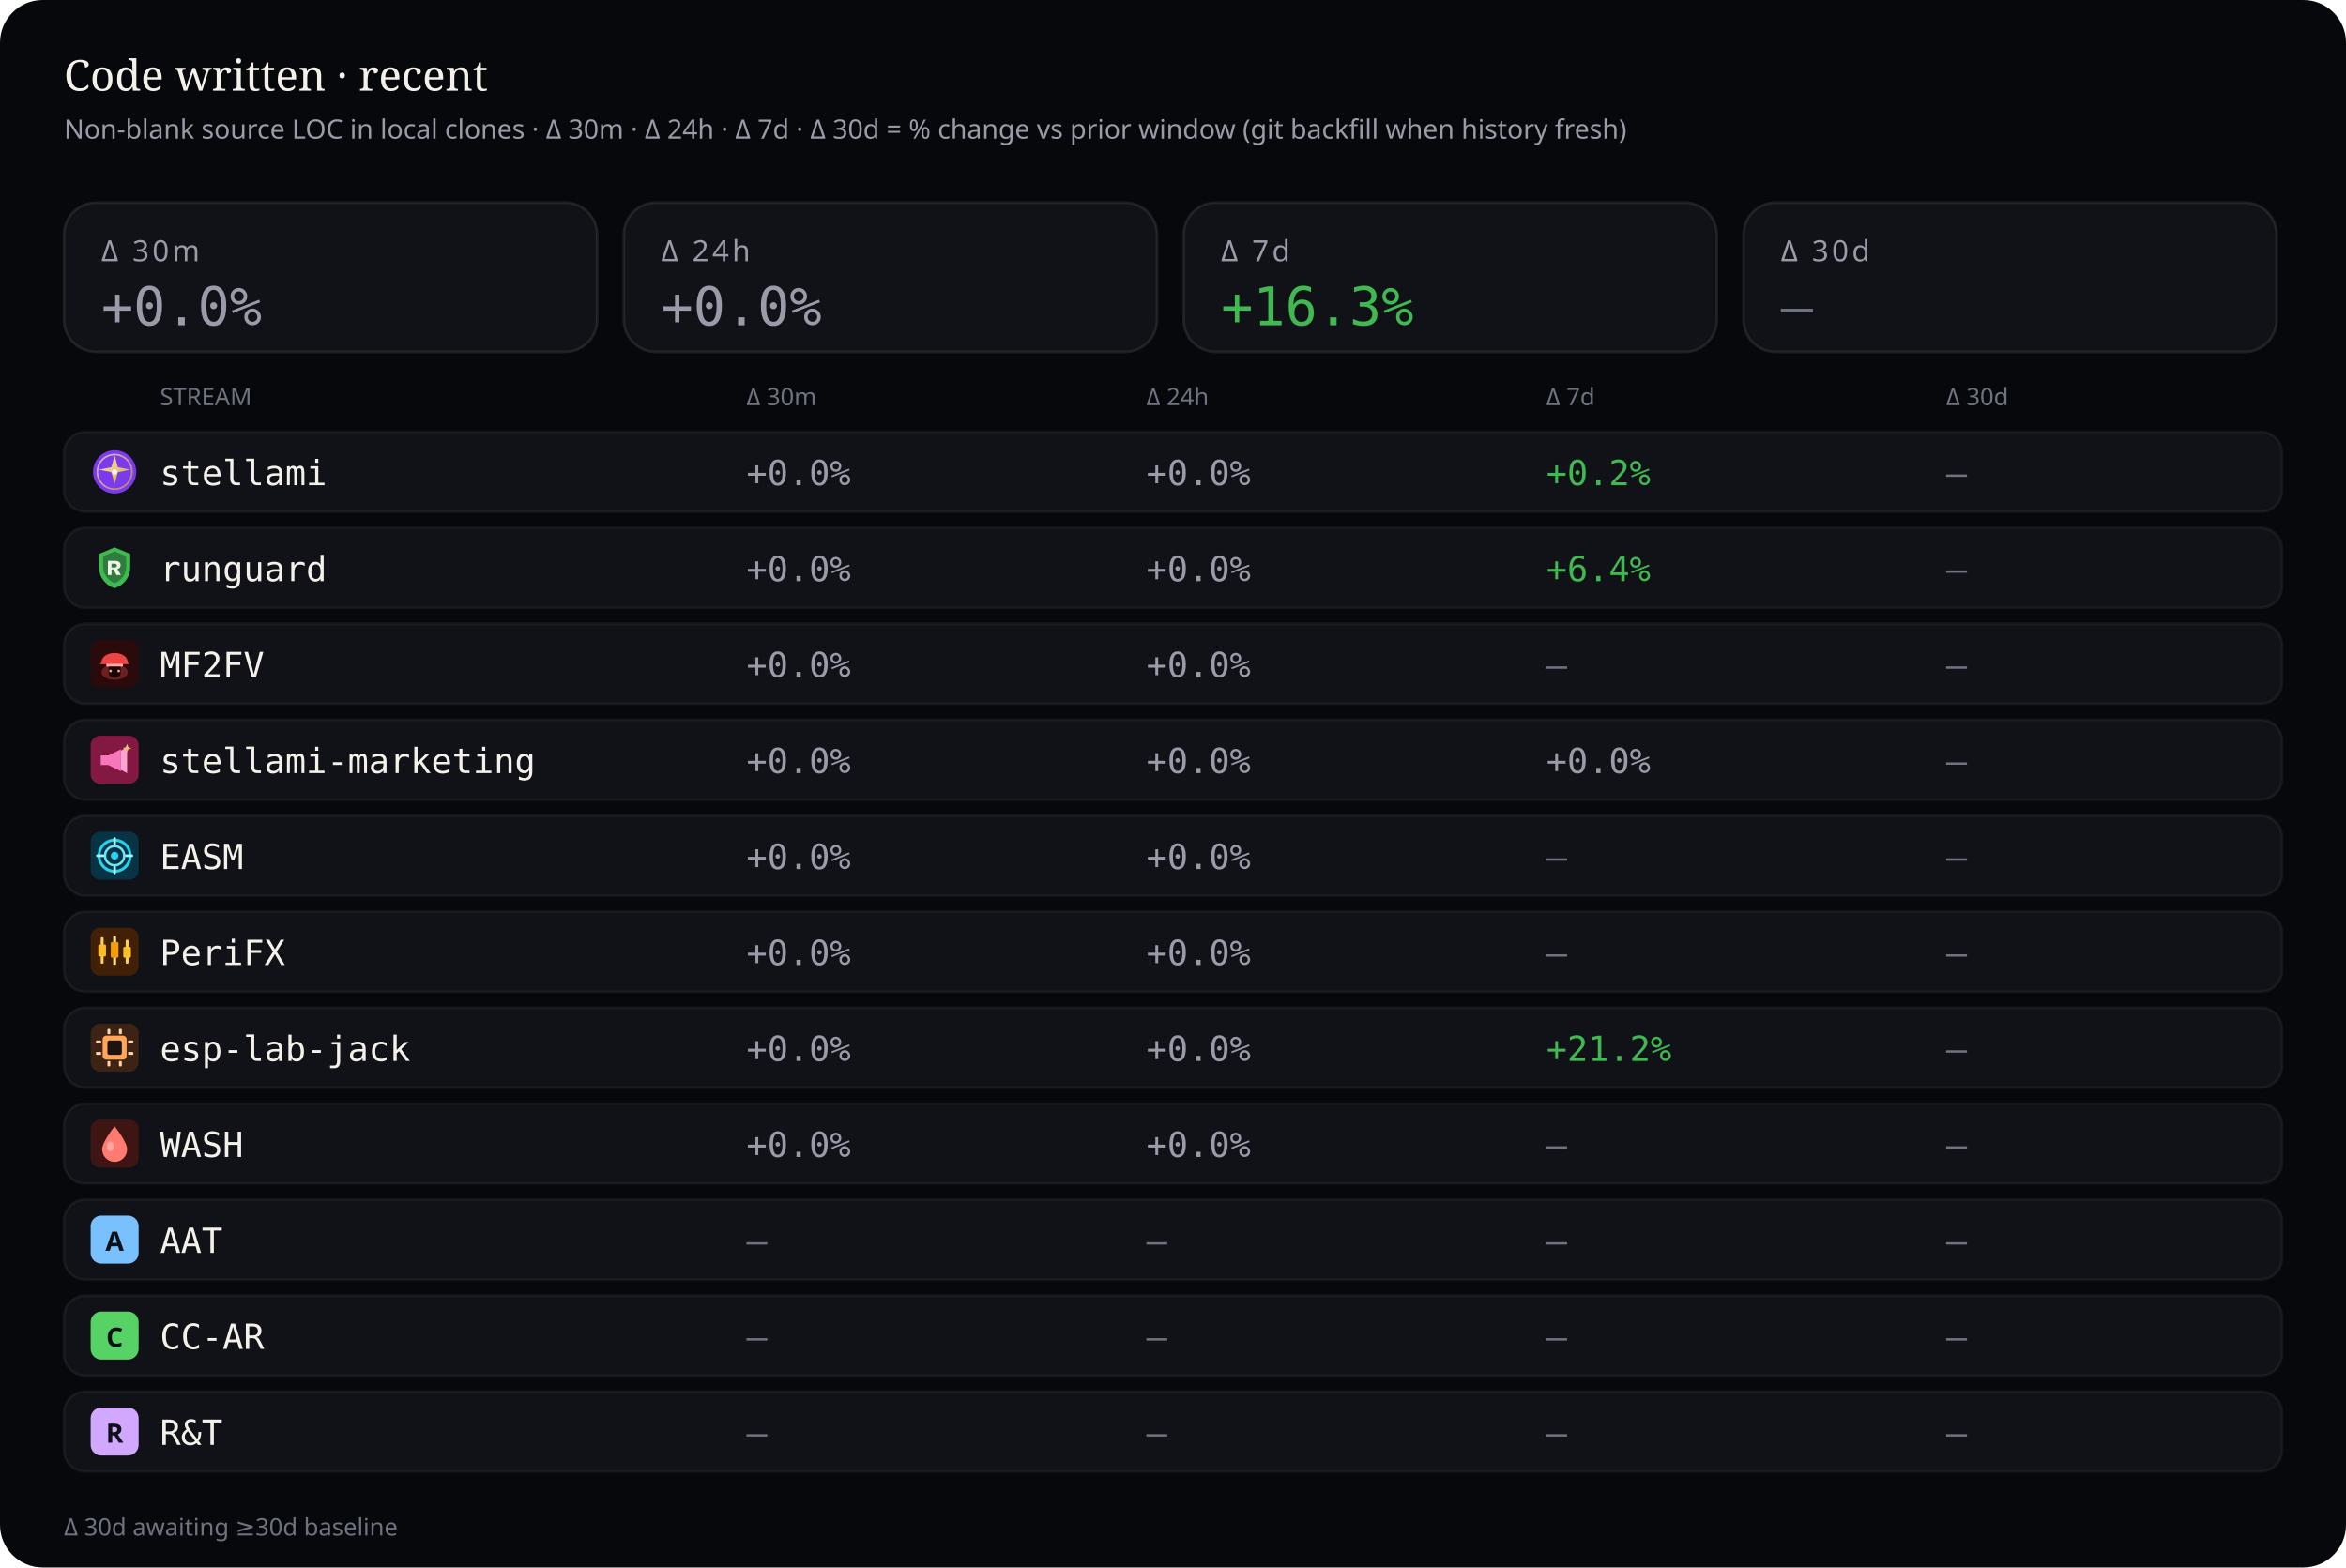
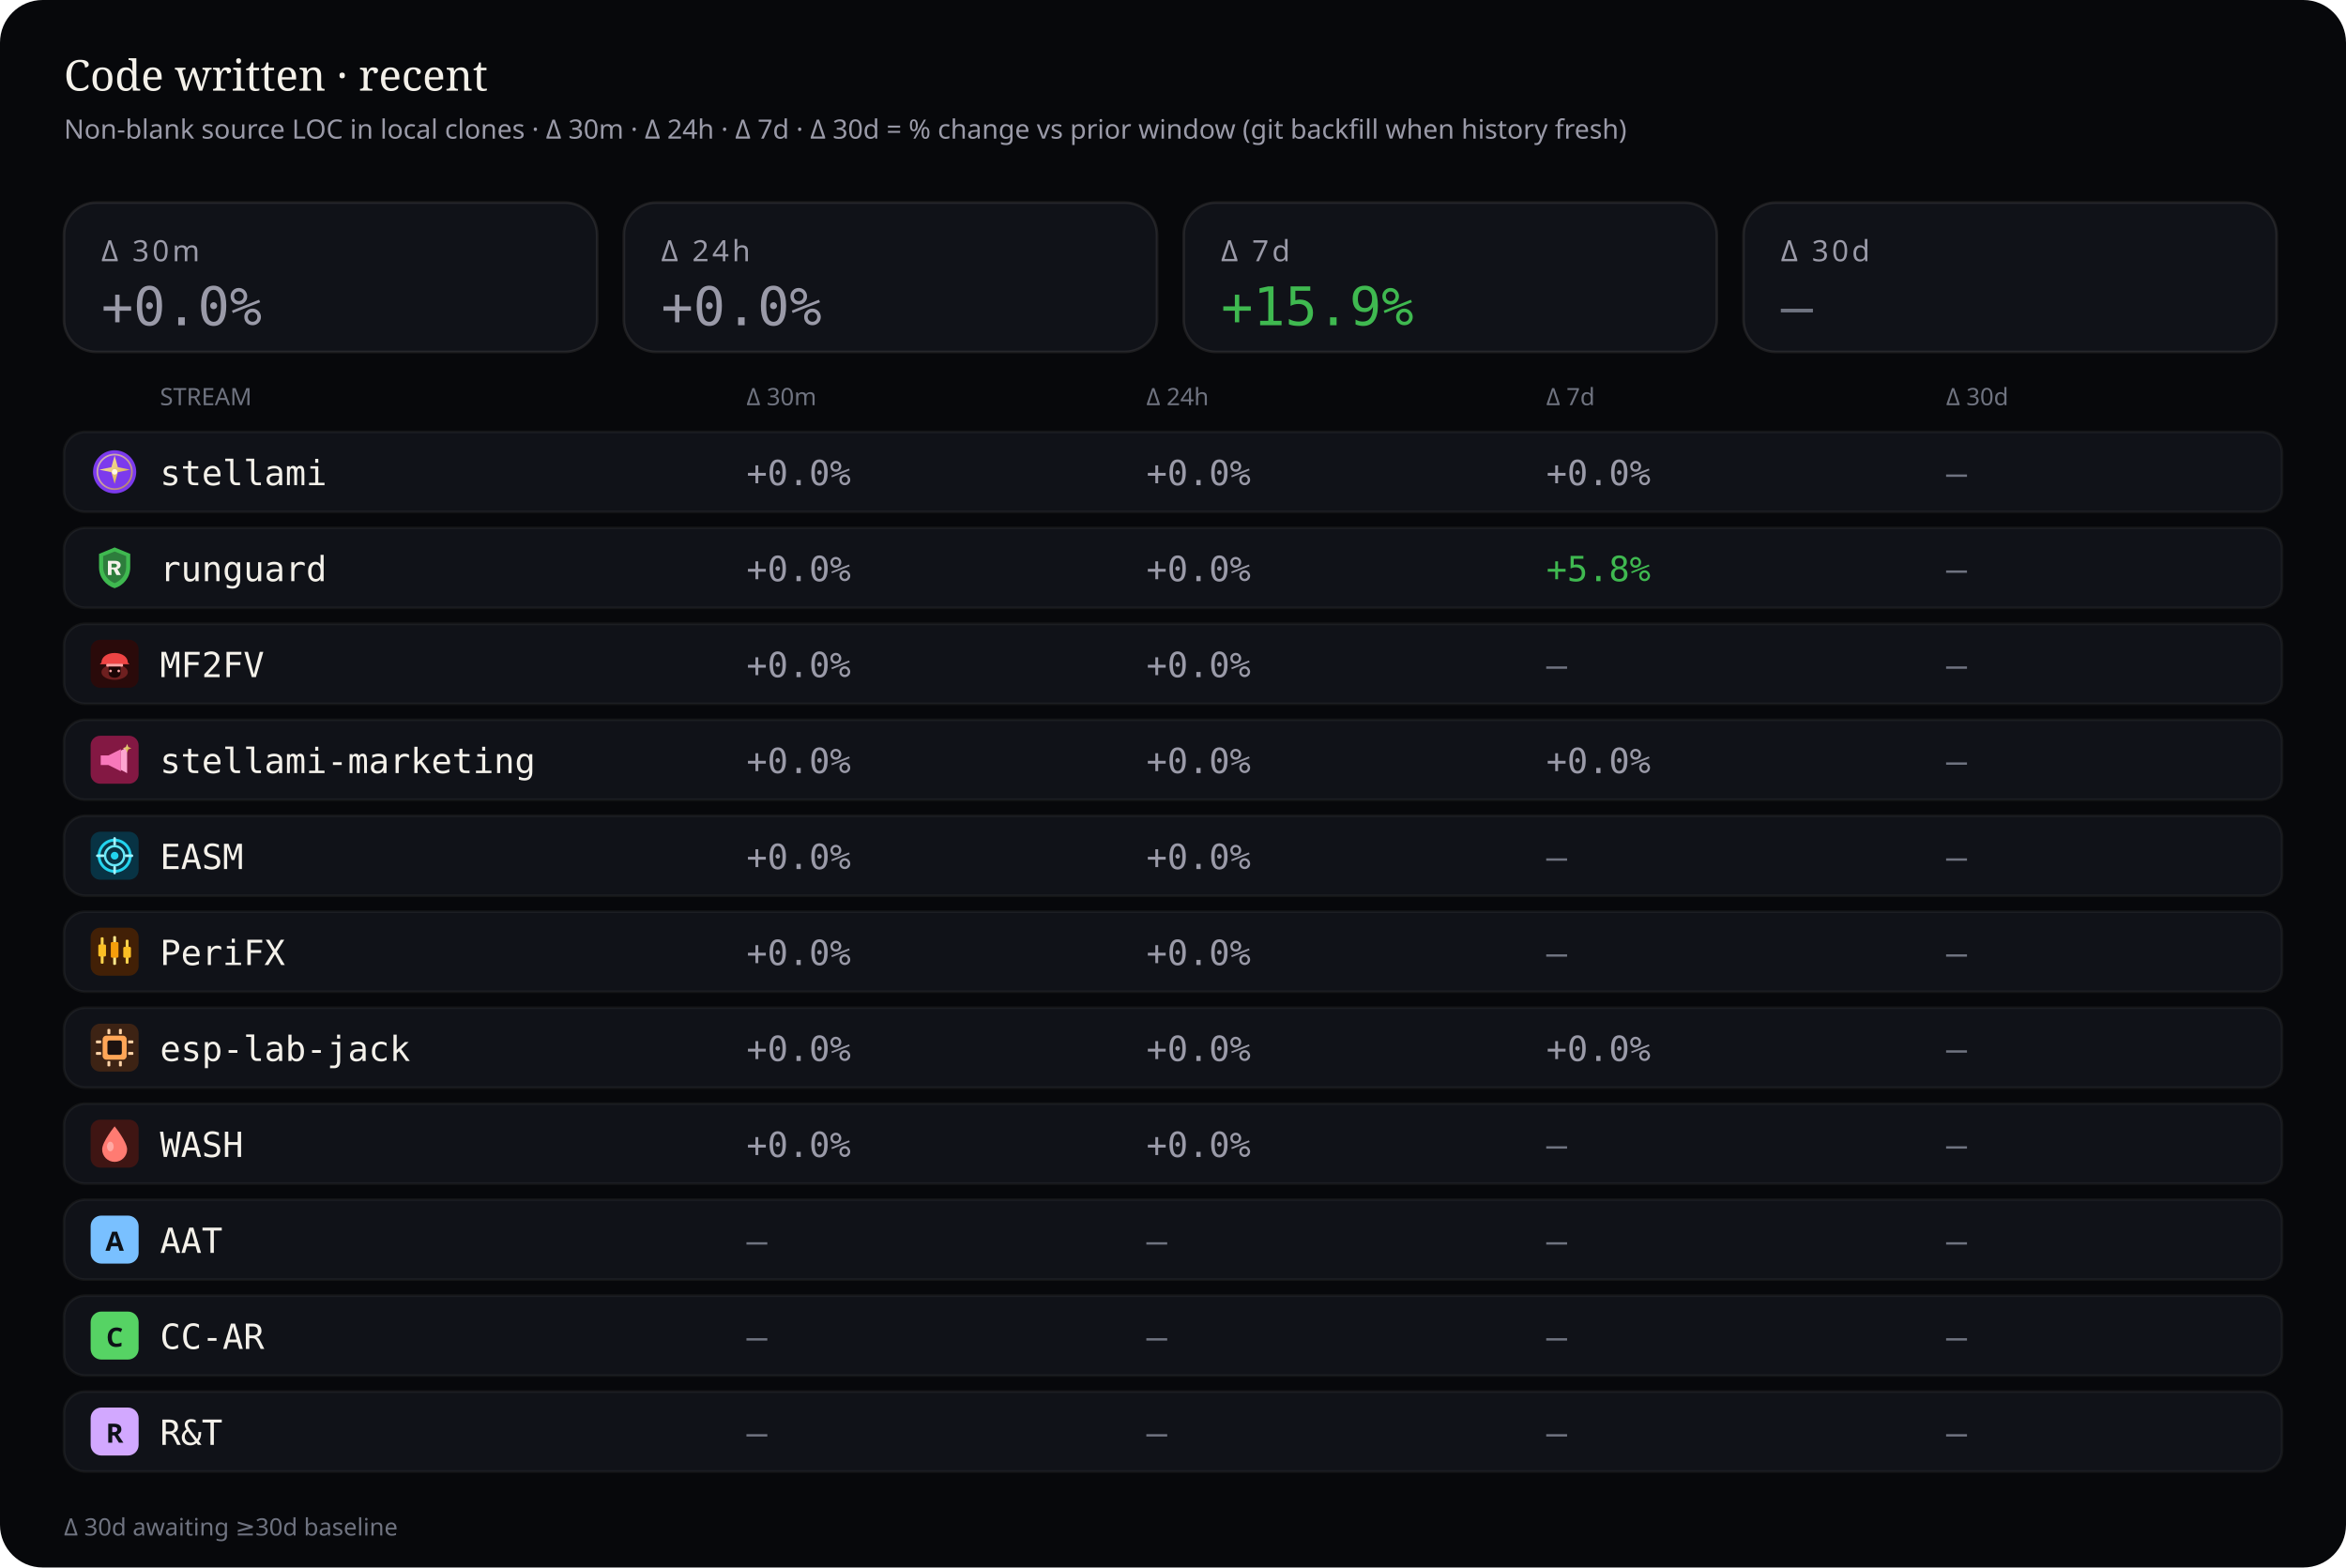
<svg xmlns="http://www.w3.org/2000/svg" viewBox="0 0 880 588" width="880" height="588" role="img" aria-label="Source code deltas — 30 minutes, 24 hours, 7 days, and 30 days">
  <rect width="880" height="588" rx="16" fill="#07080b" />
  <text x="24" y="34" fill="#f4f1ea" font-size="16" font-family="ui-serif, Georgia, serif">Code written · recent</text>
  <text x="24" y="52" fill="#9a9aa8" font-size="10" font-family="ui-sans-serif, system-ui, sans-serif">Non-blank source LOC in local clones · Δ 30m · Δ 24h · Δ 7d · Δ 30d = % change vs prior window (git backfill when history fresh)</text>
  <rect x="24" y="76" width="200" height="56" rx="12" fill="#101218" stroke="rgba(232,228,214,0.10)" />
  <text x="38" y="98" fill="#9a9aa8" font-size="11" font-family="ui-sans-serif, system-ui, sans-serif" letter-spacing="1.2">Δ 30m</text>
  <text x="38" y="122" fill="#9a9aa8" font-size="20" font-family="ui-monospace, SFMono-Regular, monospace">+0.0%</text>
  <rect x="234" y="76" width="200" height="56" rx="12" fill="#101218" stroke="rgba(232,228,214,0.10)" />
  <text x="248" y="98" fill="#9a9aa8" font-size="11" font-family="ui-sans-serif, system-ui, sans-serif" letter-spacing="1.2">Δ 24h</text>
  <text x="248" y="122" fill="#9a9aa8" font-size="20" font-family="ui-monospace, SFMono-Regular, monospace">+0.0%</text>
  <rect x="444" y="76" width="200" height="56" rx="12" fill="#101218" stroke="rgba(232,228,214,0.10)" />
  <text x="458" y="98" fill="#9a9aa8" font-size="11" font-family="ui-sans-serif, system-ui, sans-serif" letter-spacing="1.2">Δ 7d</text>
-   <text x="458" y="122" fill="#3fb950" font-size="20" font-family="ui-monospace, SFMono-Regular, monospace">+16.3%</text>
+   <text x="458" y="122" fill="#3fb950" font-size="20" font-family="ui-monospace, SFMono-Regular, monospace">+15.9%</text>
  <rect x="654" y="76" width="200" height="56" rx="12" fill="#101218" stroke="rgba(232,228,214,0.10)" />
  <text x="668" y="98" fill="#9a9aa8" font-size="11" font-family="ui-sans-serif, system-ui, sans-serif" letter-spacing="1.2">Δ 30d</text>
  <text x="668" y="122" fill="#6f7380" font-size="20" font-family="ui-monospace, SFMono-Regular, monospace">—</text>
  <text x="60" y="152" fill="#6f7380" font-size="9" font-family="ui-sans-serif, system-ui, sans-serif">STREAM</text>
  <text x="280" y="152" fill="#6f7380" font-size="9" font-family="ui-sans-serif, system-ui, sans-serif">Δ 30m</text>
  <text x="430" y="152" fill="#6f7380" font-size="9" font-family="ui-sans-serif, system-ui, sans-serif">Δ 24h</text>
  <text x="580" y="152" fill="#6f7380" font-size="9" font-family="ui-sans-serif, system-ui, sans-serif">Δ 7d</text>
  <text x="730" y="152" fill="#6f7380" font-size="9" font-family="ui-sans-serif, system-ui, sans-serif">Δ 30d</text>
  <rect x="24" y="162" width="832" height="30" rx="8" fill="#101218" stroke="rgba(232,228,214,0.06)" />
  <g id="stream_logo_stellami" class="stream_logo" data-stream="stellami" transform="translate(34.0,168.0) scale(0.9)" opacity="1.0">
    <defs>
      <linearGradient id="stream_logo_stellami-stellami-gold" x1="0%" y1="0%" x2="100%" y2="100%">
        <stop offset="0%" stop-color="#f5e6a8" />
        <stop offset="55%" stop-color="#e8c57a" />
        <stop offset="100%" stop-color="#c9a227" />
      </linearGradient>
    </defs>
    <circle cx="10" cy="10" r="9" fill="#7c3aed" />
    <circle cx="10" cy="10" r="7.2" fill="none" stroke="url(#stream_logo_stellami-stellami-gold)" stroke-width="0.7" opacity=".7" />
    <path fill="url(#stream_logo_stellami-stellami-gold)" d="M10 3.2 L11.35 8.05 L16.4 9.1 L11.35 10.15 L10 15 L8.65 10.15 L3.6 9.1 L8.65 8.05 Z" />
    <circle cx="10" cy="10" r="1.15" fill="#fff8e8" />
  </g>
  <use class="stream_logo" data-stream="stellami" href="#stream_logo_stellami" x="34.0" y="168.0" width="18" height="18" opacity="0" />
  <text x="60" y="182" fill="#f4f1ea" font-size="13" font-family="ui-monospace, SFMono-Regular, monospace">stellami</text>
  <text x="280" y="182" fill="#9a9aa8" font-size="13" font-family="ui-monospace, SFMono-Regular, monospace">+0.0%</text>
  <text x="430" y="182" fill="#9a9aa8" font-size="13" font-family="ui-monospace, SFMono-Regular, monospace">+0.0%</text>
-   <text x="580" y="182" fill="#3fb950" font-size="13" font-family="ui-monospace, SFMono-Regular, monospace">+0.2%</text>
+   <text x="580" y="182" fill="#9a9aa8" font-size="13" font-family="ui-monospace, SFMono-Regular, monospace">+0.0%</text>
  <text x="730" y="182" fill="#6f7380" font-size="13" font-family="ui-monospace, SFMono-Regular, monospace">—</text>
  <rect x="24" y="198" width="832" height="30" rx="8" fill="#101218" stroke="rgba(232,228,214,0.06)" />
  <g id="stream_logo_runguard" class="stream_logo" data-stream="runguard" transform="translate(34.0,204.0) scale(0.9)" opacity="1.0">
    <path fill="#3fb950" d="M10 1.5 L16.5 4.2 V9.8 C16.5 14.1 13.6 17.4 10 18.5 C6.4 17.4 3.5 14.1 3.5 9.8 V4.2 Z" />
    <path fill="#0d1117" fill-opacity=".35" d="M10 3.2 L14.8 5.1 V9.7 C14.8 12.9 12.6 15.4 10 16.4 C7.4 15.4 5.2 12.9 5.2 9.7 V5.1 Z" />
    <path fill="#f4f1ea" d="M7.2 7.1h3.1c1.35 0 2.2.7 2.2 1.75 0 .85-.5 1.45-1.35 1.65L12.6 13h-1.85l-1.2-2.35H8.7V13H7.2V7.1zm1.5 1.2v1.55h1.35c.55 0 .9-.28.9-.75s-.35-.8-.9-.8H8.7z" />
  </g>
  <use class="stream_logo" data-stream="runguard" href="#stream_logo_runguard" x="34.0" y="204.0" width="18" height="18" opacity="0" />
  <text x="60" y="218" fill="#f4f1ea" font-size="13" font-family="ui-monospace, SFMono-Regular, monospace">runguard</text>
  <text x="280" y="218" fill="#9a9aa8" font-size="13" font-family="ui-monospace, SFMono-Regular, monospace">+0.0%</text>
  <text x="430" y="218" fill="#9a9aa8" font-size="13" font-family="ui-monospace, SFMono-Regular, monospace">+0.0%</text>
-   <text x="580" y="218" fill="#3fb950" font-size="13" font-family="ui-monospace, SFMono-Regular, monospace">+6.4%</text>
+   <text x="580" y="218" fill="#3fb950" font-size="13" font-family="ui-monospace, SFMono-Regular, monospace">+5.8%</text>
  <text x="730" y="218" fill="#6f7380" font-size="13" font-family="ui-monospace, SFMono-Regular, monospace">—</text>
  <rect x="24" y="234" width="832" height="30" rx="8" fill="#101218" stroke="rgba(232,228,214,0.06)" />
  <g id="stream_logo_mf2fv" class="stream_logo" data-stream="mf2fv" transform="translate(34.0,240.0) scale(0.9)" opacity="1.0">
    <rect width="20" height="20" rx="4" fill="#2a0a0a" />
    <ellipse cx="10" cy="13.5" rx="5.5" ry="3.2" fill="#ef4444" opacity=".35" />
    <path fill="#ef4444" d="M4.5 9.5 C4.5 7.2 6.8 5.5 10 5.5 S15.5 7.2 15.5 9.5 L16.2 10.2 H3.8 Z" />
    <rect x="6.5" y="10" width="7" height="1.2" rx="0.4" fill="#fca5a5" />
    <path fill="#1a0505" d="M7.5 11.2 h5 v2.8 c0 1-1.1 1.8-2.5 1.8 s-2.5-.8-2.5-1.8 v-2.8z" />
    <circle cx="8.3" cy="13" r="0.55" fill="#fca5a5" />
    <circle cx="11.7" cy="13" r="0.55" fill="#fca5a5" />
  </g>
  <use class="stream_logo" data-stream="mf2fv" href="#stream_logo_mf2fv" x="34.0" y="240.0" width="18" height="18" opacity="0" />
  <text x="60" y="254" fill="#f4f1ea" font-size="13" font-family="ui-monospace, SFMono-Regular, monospace">MF2FV</text>
  <text x="280" y="254" fill="#9a9aa8" font-size="13" font-family="ui-monospace, SFMono-Regular, monospace">+0.0%</text>
  <text x="430" y="254" fill="#9a9aa8" font-size="13" font-family="ui-monospace, SFMono-Regular, monospace">+0.0%</text>
  <text x="580" y="254" fill="#6f7380" font-size="13" font-family="ui-monospace, SFMono-Regular, monospace">—</text>
  <text x="730" y="254" fill="#6f7380" font-size="13" font-family="ui-monospace, SFMono-Regular, monospace">—</text>
  <rect x="24" y="270" width="832" height="30" rx="8" fill="#101218" stroke="rgba(232,228,214,0.06)" />
  <g id="stream_logo_stellami-marketing" class="stream_logo" data-stream="stellami-marketing" transform="translate(34.0,276.0) scale(0.9)" opacity="1.0">
    <defs>
      <linearGradient id="stream_logo_stellami-marketing-smkt-gold" x1="0%" y1="0%" x2="100%" y2="100%">
        <stop offset="0%" stop-color="#f5e6a8" />
        <stop offset="100%" stop-color="#c9a227" />
      </linearGradient>
    </defs>
    <rect width="20" height="20" rx="4" fill="#831843" />
    <path fill="#f778ba" d="M4.2 8.2h3.2l5.2-2.6v9.2l-5.2-2.6H4.2z" />
    <path fill="#fda4d0" d="M12.6 6.2l2.6-1.4v10.8l-2.6-1.4z" />
    <path fill="url(#stream_logo_stellami-marketing-smkt-gold)" d="M15.2 3.4 L15.7 4.7 L17 5.2 L15.7 5.7 L15.2 7 L14.7 5.7 L13.4 5.2 L14.7 4.7 Z" />
  </g>
  <use class="stream_logo" data-stream="stellami-marketing" href="#stream_logo_stellami-marketing" x="34.0" y="276.0" width="18" height="18" opacity="0" />
  <text x="60" y="290" fill="#f4f1ea" font-size="13" font-family="ui-monospace, SFMono-Regular, monospace">stellami-marketing</text>
  <text x="280" y="290" fill="#9a9aa8" font-size="13" font-family="ui-monospace, SFMono-Regular, monospace">+0.0%</text>
  <text x="430" y="290" fill="#9a9aa8" font-size="13" font-family="ui-monospace, SFMono-Regular, monospace">+0.0%</text>
  <text x="580" y="290" fill="#9a9aa8" font-size="13" font-family="ui-monospace, SFMono-Regular, monospace">+0.0%</text>
  <text x="730" y="290" fill="#6f7380" font-size="13" font-family="ui-monospace, SFMono-Regular, monospace">—</text>
  <rect x="24" y="306" width="832" height="30" rx="8" fill="#101218" stroke="rgba(232,228,214,0.06)" />
  <g id="stream_logo_easm" class="stream_logo" data-stream="easm" transform="translate(34.0,312.0) scale(0.9)" opacity="1.0">
    <rect width="20" height="20" rx="4" fill="#083344" />
    <circle cx="10" cy="10" r="6.5" fill="none" stroke="#22d3ee" stroke-width="1.2" />
    <circle cx="10" cy="10" r="4" fill="none" stroke="#67e8f9" stroke-width="1" />
    <circle cx="10" cy="10" r="1.6" fill="#22d3ee" />
    <path d="M10 2.8 V5.2 M10 14.8 V17.2 M2.8 10 H5.2 M14.8 10 H17.2" stroke="#a5f3fc" stroke-width="1.1" stroke-linecap="round" />
  </g>
  <use class="stream_logo" data-stream="easm" href="#stream_logo_easm" x="34.0" y="312.0" width="18" height="18" opacity="0" />
  <text x="60" y="326" fill="#f4f1ea" font-size="13" font-family="ui-monospace, SFMono-Regular, monospace">EASM</text>
  <text x="280" y="326" fill="#9a9aa8" font-size="13" font-family="ui-monospace, SFMono-Regular, monospace">+0.0%</text>
  <text x="430" y="326" fill="#9a9aa8" font-size="13" font-family="ui-monospace, SFMono-Regular, monospace">+0.0%</text>
  <text x="580" y="326" fill="#6f7380" font-size="13" font-family="ui-monospace, SFMono-Regular, monospace">—</text>
  <text x="730" y="326" fill="#6f7380" font-size="13" font-family="ui-monospace, SFMono-Regular, monospace">—</text>
  <rect x="24" y="342" width="832" height="30" rx="8" fill="#101218" stroke="rgba(232,228,214,0.06)" />
  <g id="stream_logo_peri" class="stream_logo" data-stream="peri" transform="translate(34.0,348.0) scale(0.9)" opacity="1.0">
    <rect width="20" height="20" rx="4" fill="#422006" />
    <rect x="4.2" y="4" width="1.2" height="11" rx="0.4" fill="#fcd34d" />
    <rect x="3.2" y="7" width="3.2" height="5" rx="0.5" fill="#fbbf24" />
    <rect x="9.4" y="3.5" width="1.2" height="12" rx="0.4" fill="#fde68a" />
    <rect x="8.4" y="6" width="3.2" height="6.5" rx="0.5" fill="#f59e0b" />
    <rect x="14.6" y="5" width="1.2" height="10" rx="0.4" fill="#fcd34d" />
    <rect x="13.6" y="8" width="3.2" height="4.5" rx="0.5" fill="#fbbf24" />
  </g>
  <use class="stream_logo" data-stream="peri" href="#stream_logo_peri" x="34.0" y="348.0" width="18" height="18" opacity="0" />
  <text x="60" y="362" fill="#f4f1ea" font-size="13" font-family="ui-monospace, SFMono-Regular, monospace">PeriFX</text>
  <text x="280" y="362" fill="#9a9aa8" font-size="13" font-family="ui-monospace, SFMono-Regular, monospace">+0.0%</text>
  <text x="430" y="362" fill="#9a9aa8" font-size="13" font-family="ui-monospace, SFMono-Regular, monospace">+0.0%</text>
  <text x="580" y="362" fill="#6f7380" font-size="13" font-family="ui-monospace, SFMono-Regular, monospace">—</text>
  <text x="730" y="362" fill="#6f7380" font-size="13" font-family="ui-monospace, SFMono-Regular, monospace">—</text>
  <rect x="24" y="378" width="832" height="30" rx="8" fill="#101218" stroke="rgba(232,228,214,0.06)" />
  <g id="stream_logo_esp-lab-jack" class="stream_logo" data-stream="esp-lab-jack" transform="translate(34.0,384.0) scale(0.9)" opacity="1.0">
    <rect width="20" height="20" rx="4" fill="#3d2314" />
    <rect x="5" y="5" width="10" height="10" rx="1.5" fill="#ffa657" />
    <rect x="7" y="7" width="6" height="6" rx="0.8" fill="#1c1210" />
    <rect x="2.2" y="7" width="2.2" height="1.2" rx="0.3" fill="#ffd4a8" />
    <rect x="2.2" y="11.8" width="2.2" height="1.2" rx="0.3" fill="#ffd4a8" />
    <rect x="15.6" y="7" width="2.2" height="1.2" rx="0.3" fill="#ffd4a8" />
    <rect x="15.6" y="11.8" width="2.2" height="1.2" rx="0.3" fill="#ffd4a8" />
    <rect x="7" y="2.2" width="1.2" height="2.2" rx="0.3" fill="#ffd4a8" />
    <rect x="11.8" y="2.2" width="1.2" height="2.2" rx="0.3" fill="#ffd4a8" />
    <rect x="7" y="15.6" width="1.2" height="2.2" rx="0.3" fill="#ffd4a8" />
    <rect x="11.8" y="15.6" width="1.2" height="2.2" rx="0.3" fill="#ffd4a8" />
  </g>
  <use class="stream_logo" data-stream="esp-lab-jack" href="#stream_logo_esp-lab-jack" x="34.0" y="384.0" width="18" height="18" opacity="0" />
  <text x="60" y="398" fill="#f4f1ea" font-size="13" font-family="ui-monospace, SFMono-Regular, monospace">esp-lab-jack</text>
  <text x="280" y="398" fill="#9a9aa8" font-size="13" font-family="ui-monospace, SFMono-Regular, monospace">+0.0%</text>
  <text x="430" y="398" fill="#9a9aa8" font-size="13" font-family="ui-monospace, SFMono-Regular, monospace">+0.0%</text>
-   <text x="580" y="398" fill="#3fb950" font-size="13" font-family="ui-monospace, SFMono-Regular, monospace">+21.2%</text>
+   <text x="580" y="398" fill="#9a9aa8" font-size="13" font-family="ui-monospace, SFMono-Regular, monospace">+0.0%</text>
  <text x="730" y="398" fill="#6f7380" font-size="13" font-family="ui-monospace, SFMono-Regular, monospace">—</text>
  <rect x="24" y="414" width="832" height="30" rx="8" fill="#101218" stroke="rgba(232,228,214,0.06)" />
  <g id="stream_logo_wash" class="stream_logo" data-stream="wash" transform="translate(34.0,420.0) scale(0.9)" opacity="1.0">
    <rect width="20" height="20" rx="4" fill="#3f1513" />
    <path fill="#ff7b72" d="M10 2.8 C10 2.8 15.2 9.2 15.2 12.4 A5.2 5.2 0 0 1 4.8 12.4 C4.8 9.2 10 2.8 10 2.8 Z" />
    <ellipse cx="8.2" cy="11.2" rx="1.4" ry="2" fill="#ffd0cc" opacity=".55" />
  </g>
  <use class="stream_logo" data-stream="wash" href="#stream_logo_wash" x="34.0" y="420.0" width="18" height="18" opacity="0" />
  <text x="60" y="434" fill="#f4f1ea" font-size="13" font-family="ui-monospace, SFMono-Regular, monospace">WASH</text>
  <text x="280" y="434" fill="#9a9aa8" font-size="13" font-family="ui-monospace, SFMono-Regular, monospace">+0.0%</text>
  <text x="430" y="434" fill="#9a9aa8" font-size="13" font-family="ui-monospace, SFMono-Regular, monospace">+0.0%</text>
  <text x="580" y="434" fill="#6f7380" font-size="13" font-family="ui-monospace, SFMono-Regular, monospace">—</text>
  <text x="730" y="434" fill="#6f7380" font-size="13" font-family="ui-monospace, SFMono-Regular, monospace">—</text>
  <rect x="24" y="450" width="832" height="30" rx="8" fill="#101218" stroke="rgba(232,228,214,0.06)" />
  <g id="stream_logo_aat" class="stream_logo" data-stream="aat" opacity="1.0">
    <rect x="34.0" y="456.0" width="18" height="18" rx="4" fill="#79c0ff" />
    <text x="43.0" y="469.2" text-anchor="middle" fill="#0d1117" font-size="10" font-family="ui-sans-serif, system-ui, sans-serif" font-weight="700">A</text>
  </g>
  <text x="60" y="470" fill="#f4f1ea" font-size="13" font-family="ui-monospace, SFMono-Regular, monospace">AAT</text>
  <text x="280" y="470" fill="#6f7380" font-size="13" font-family="ui-monospace, SFMono-Regular, monospace">—</text>
  <text x="430" y="470" fill="#6f7380" font-size="13" font-family="ui-monospace, SFMono-Regular, monospace">—</text>
  <text x="580" y="470" fill="#6f7380" font-size="13" font-family="ui-monospace, SFMono-Regular, monospace">—</text>
  <text x="730" y="470" fill="#6f7380" font-size="13" font-family="ui-monospace, SFMono-Regular, monospace">—</text>
  <rect x="24" y="486" width="832" height="30" rx="8" fill="#101218" stroke="rgba(232,228,214,0.06)" />
  <g id="stream_logo_cc-ar" class="stream_logo" data-stream="cc-ar" opacity="1.0">
    <rect x="34.0" y="492.0" width="18" height="18" rx="4" fill="#56d364" />
    <text x="43.0" y="505.2" text-anchor="middle" fill="#0d1117" font-size="10" font-family="ui-sans-serif, system-ui, sans-serif" font-weight="700">C</text>
  </g>
  <text x="60" y="506" fill="#f4f1ea" font-size="13" font-family="ui-monospace, SFMono-Regular, monospace">CC-AR</text>
  <text x="280" y="506" fill="#6f7380" font-size="13" font-family="ui-monospace, SFMono-Regular, monospace">—</text>
  <text x="430" y="506" fill="#6f7380" font-size="13" font-family="ui-monospace, SFMono-Regular, monospace">—</text>
  <text x="580" y="506" fill="#6f7380" font-size="13" font-family="ui-monospace, SFMono-Regular, monospace">—</text>
  <text x="730" y="506" fill="#6f7380" font-size="13" font-family="ui-monospace, SFMono-Regular, monospace">—</text>
  <rect x="24" y="522" width="832" height="30" rx="8" fill="#101218" stroke="rgba(232,228,214,0.06)" />
  <g id="stream_logo_rt" class="stream_logo" data-stream="rt" opacity="1.0">
    <rect x="34.0" y="528.0" width="18" height="18" rx="4" fill="#d2a8ff" />
    <text x="43.0" y="541.2" text-anchor="middle" fill="#0d1117" font-size="10" font-family="ui-sans-serif, system-ui, sans-serif" font-weight="700">R</text>
  </g>
  <text x="60" y="542" fill="#f4f1ea" font-size="13" font-family="ui-monospace, SFMono-Regular, monospace">R&amp;T</text>
  <text x="280" y="542" fill="#6f7380" font-size="13" font-family="ui-monospace, SFMono-Regular, monospace">—</text>
  <text x="430" y="542" fill="#6f7380" font-size="13" font-family="ui-monospace, SFMono-Regular, monospace">—</text>
  <text x="580" y="542" fill="#6f7380" font-size="13" font-family="ui-monospace, SFMono-Regular, monospace">—</text>
  <text x="730" y="542" fill="#6f7380" font-size="13" font-family="ui-monospace, SFMono-Regular, monospace">—</text>
  <text x="24" y="576" fill="#6f7380" font-size="9" font-family="ui-sans-serif, system-ui, sans-serif">Δ 30d awaiting ≥30d baseline</text>
</svg>
